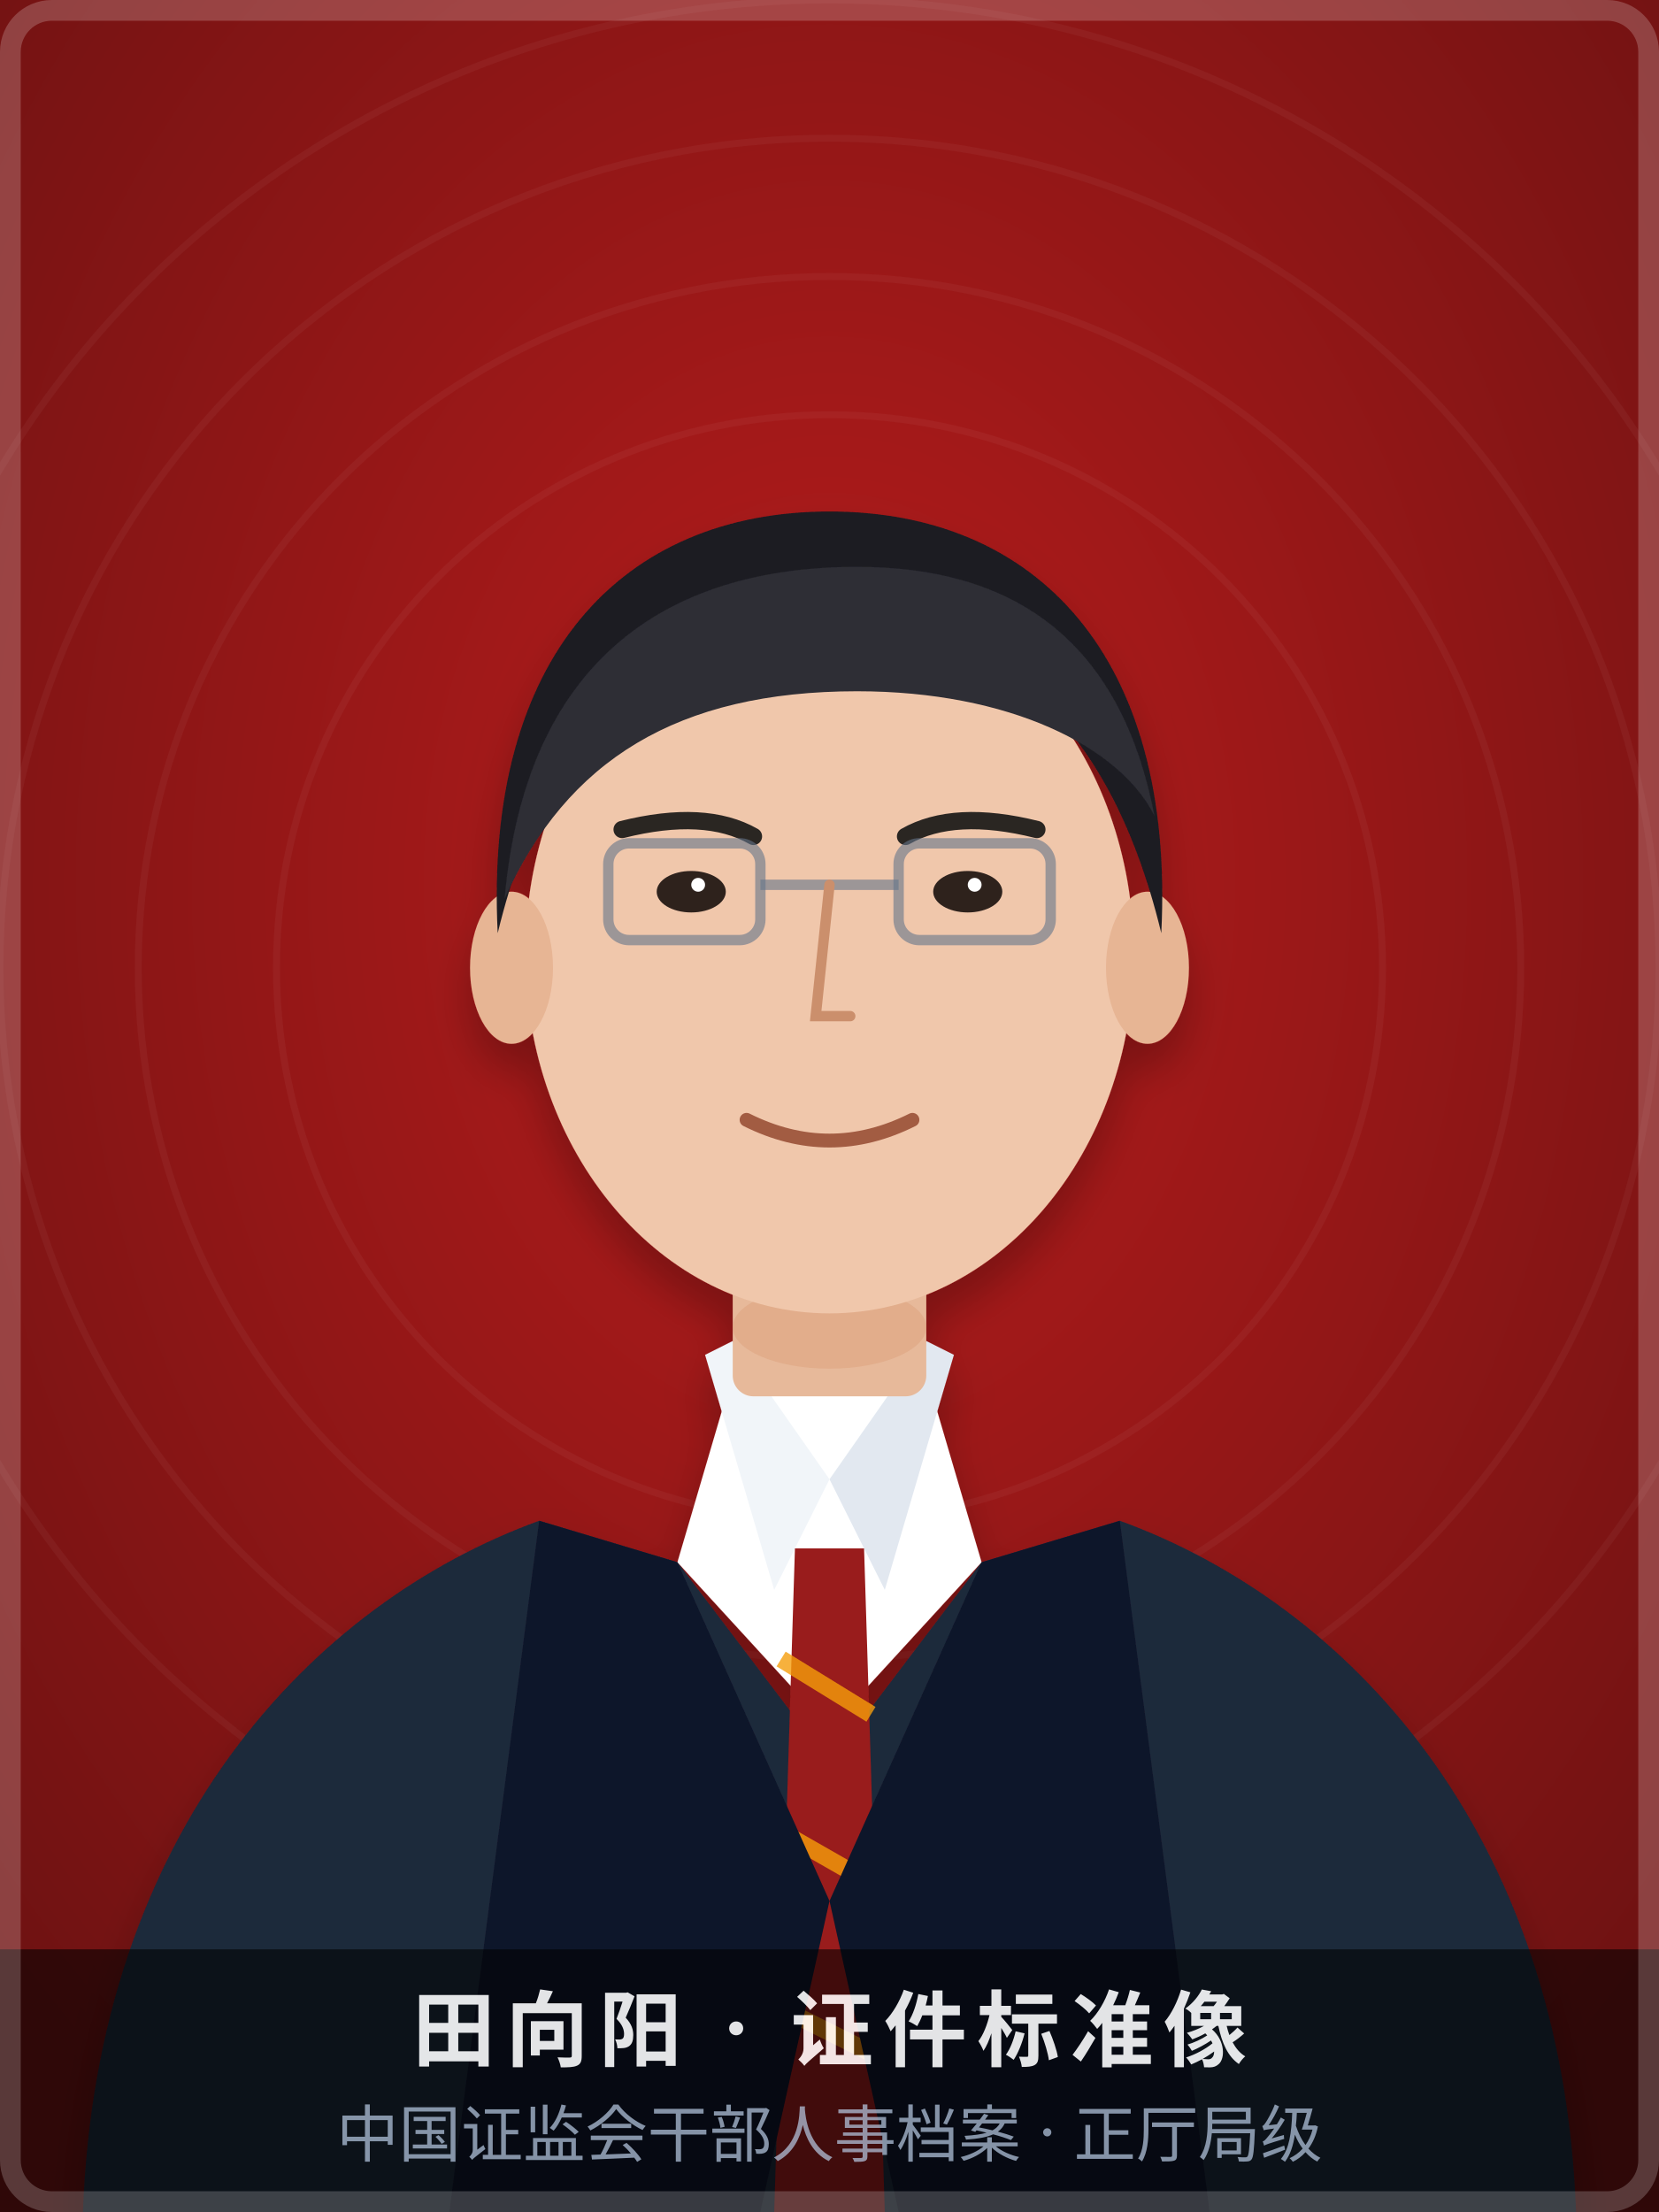
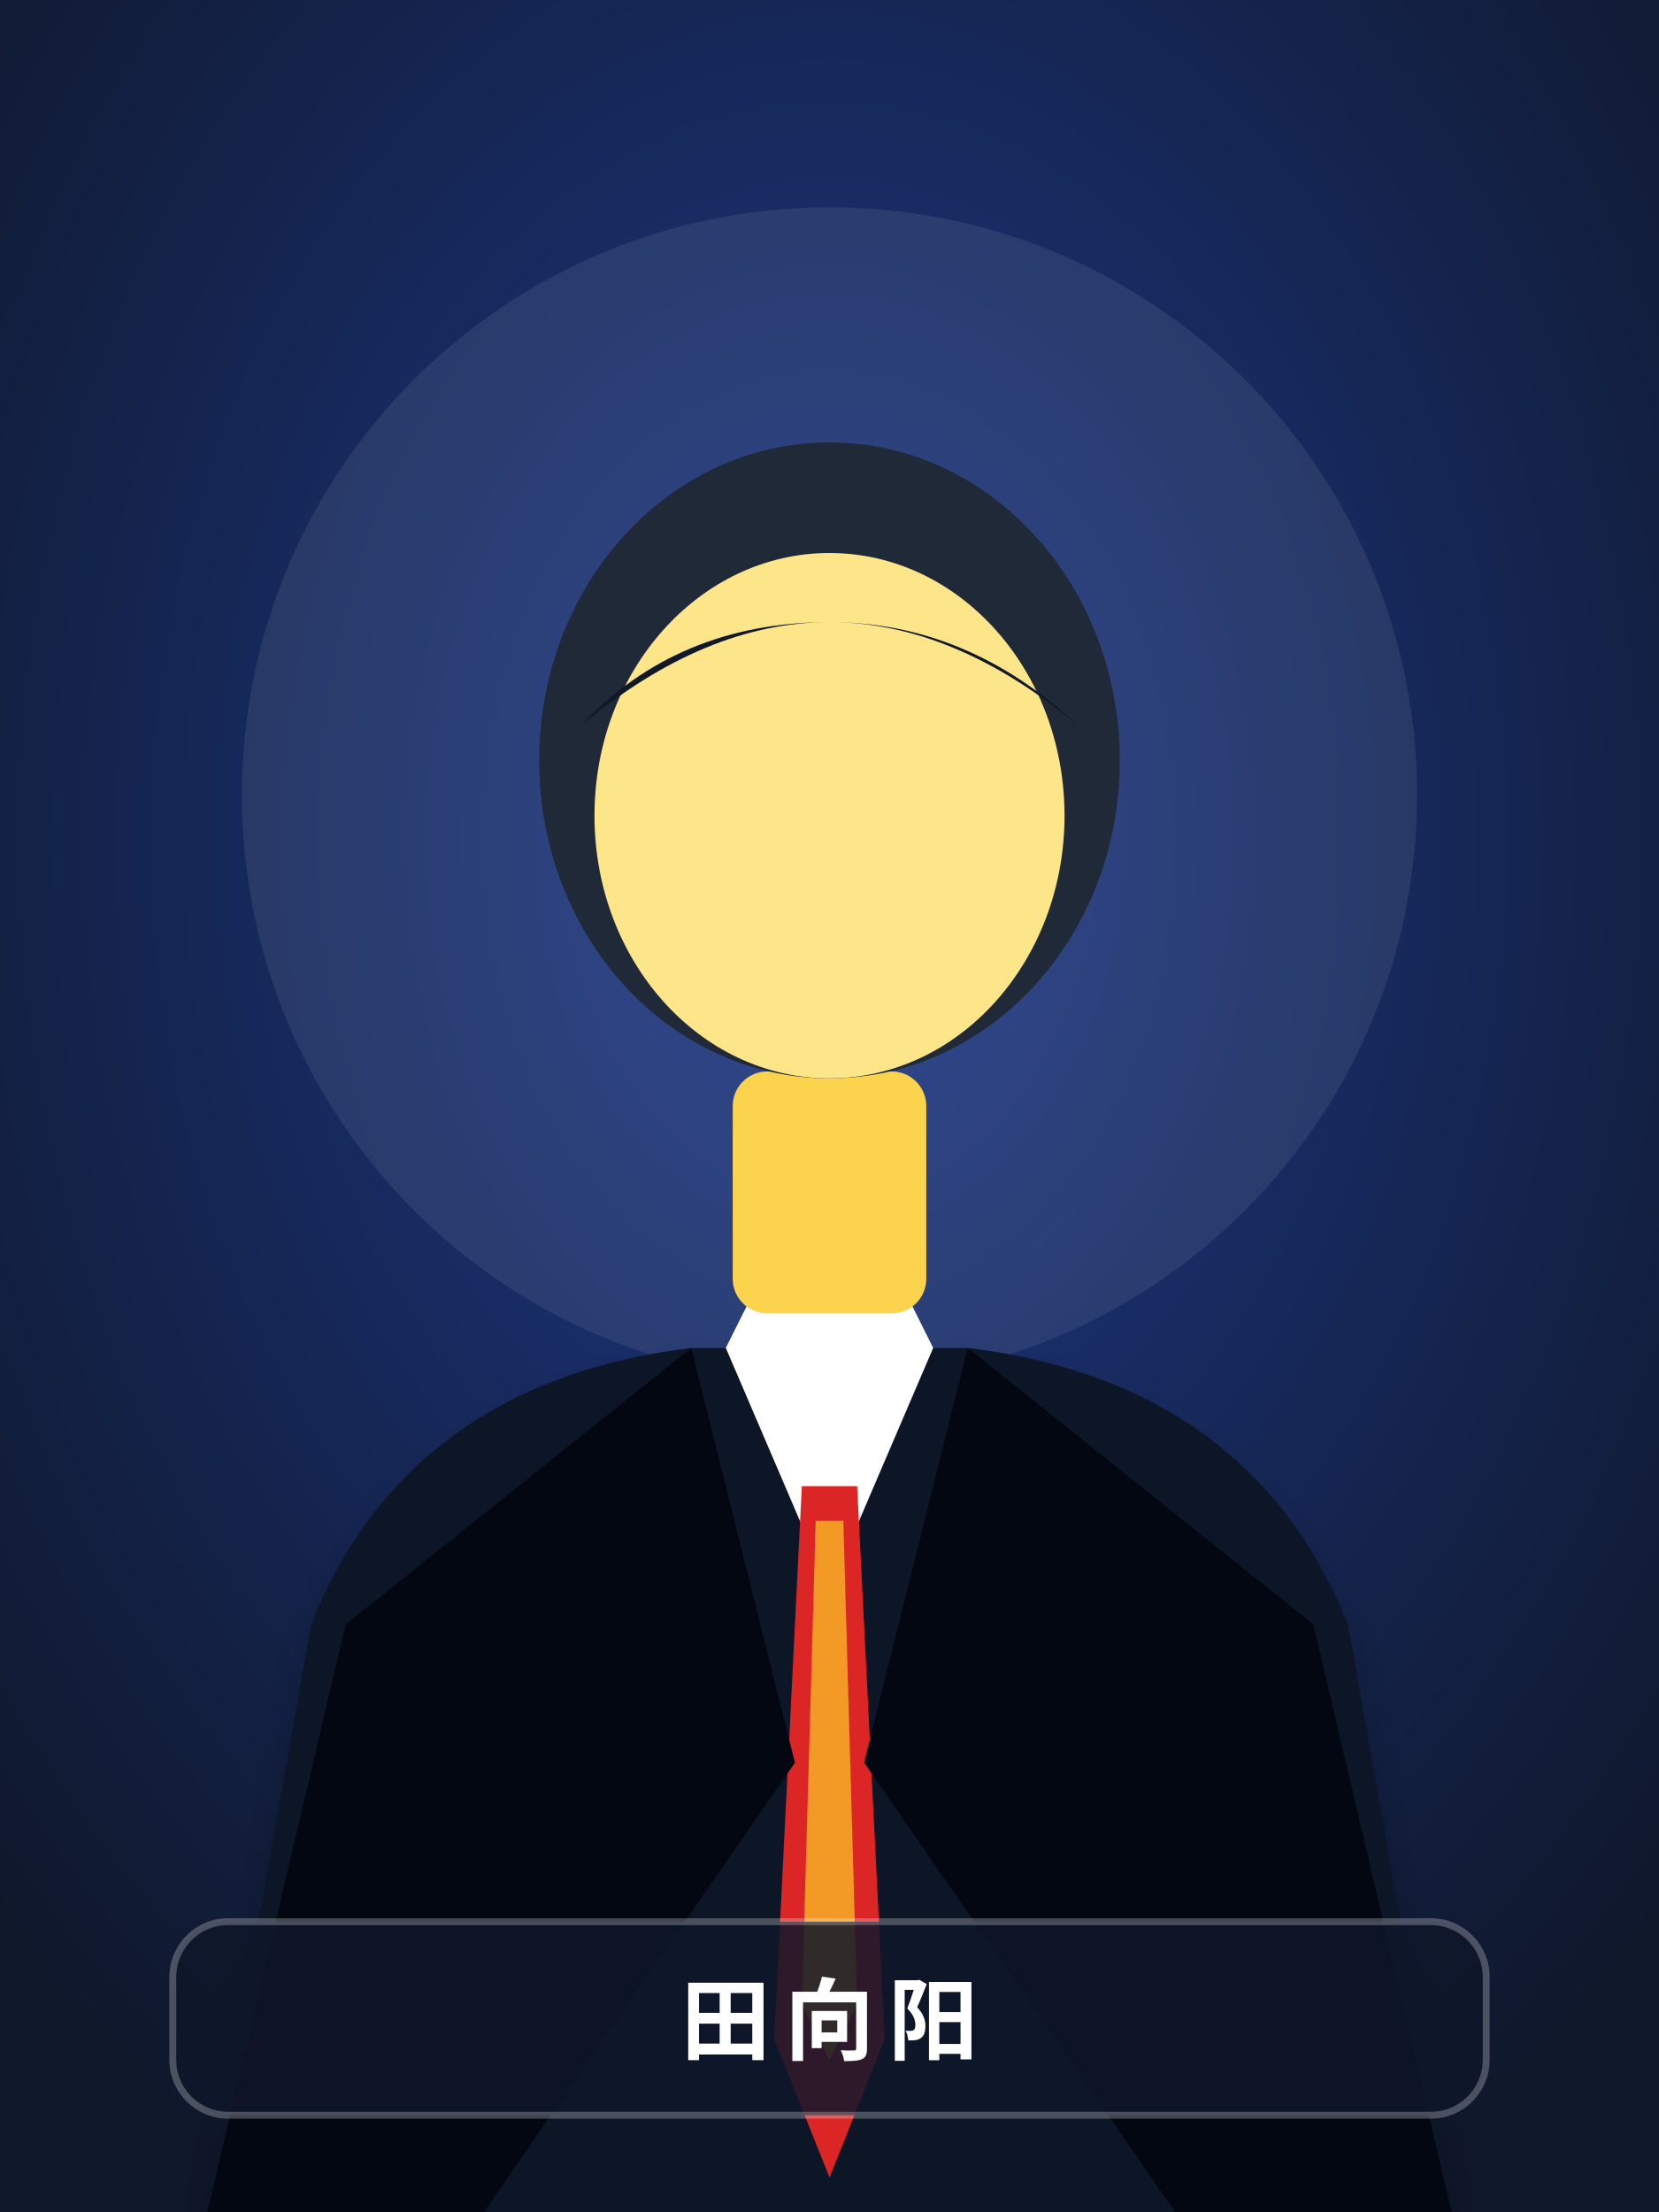
<svg xmlns="http://www.w3.org/2000/svg" viewBox="0 0 240 320" width="240" height="320">
  <defs>
-     <radialGradient id="bgGrad-tian-xiangyang" cx="50%" cy="40%" r="70%">
-       <stop offset="0%" stop-color="#b91c1c" />
-       <stop offset="100%" stop-color="#6e1212" />
+     <radialGradient id="bgGrad-tian-xiangyang" cx="50%" cy="38%" r="70%">
+       <stop offset="0%" stop-color="#1e3a8a" />
+       <stop offset="100%" stop-color="#0f172a" />
    </radialGradient>
    <filter id="shadow-tian-xiangyang" x="-10%" y="-10%" width="120%" height="120%">
      <feDropShadow dx="0" dy="4" stdDeviation="3" flood-opacity="0.25" />
    </filter>
  </defs>
  <rect width="240" height="320" fill="url(#bgGrad-tian-xiangyang)" />
-   <g opacity="0.04" stroke="#ffffff" stroke-width="1" fill="none">
-     <circle cx="120" cy="140" r="80" />
-     <circle cx="120" cy="140" r="100" />
-     <circle cx="120" cy="140" r="120" />
-     <circle cx="120" cy="140" r="140" />
-   </g>
-   <g filter="url(#shadow-tian-xiangyang)">
-     <path d="M 12 320 C 14 265, 45 232, 78 220 L 98 226 L 120 255 L 142 226 L 162 220 C 195 232, 226 265, 228 320 Z" fill="#1e293b" />
-     <polygon points="98,226 120,250 142,226 132,192 108,192" fill="#ffffff" />
-     <polygon points="102,196 112,230 120,214 106,194" fill="#f1f5f9" />
-     <polygon points="138,196 128,230 120,214 134,194" fill="#e2e8f0" />
-     <polygon points="115,224 125,224 128,320 112,320" fill="#991b1b" />
-     <line x1="113" y1="240" x2="126" y2="248" stroke="#f59e0b" stroke-width="2.5" opacity="0.8" />
-     <line x1="113" y1="265" x2="127" y2="273" stroke="#f59e0b" stroke-width="2.5" opacity="0.8" />
-     <line x1="112" y1="290" x2="128" y2="298" stroke="#f59e0b" stroke-width="2.5" opacity="0.8" />
-     <polygon points="78,220 98,226 120,275 110,320 65,320" fill="#0f172a" />
-     <polygon points="162,220 142,226 120,275 130,320 175,320" fill="#0f172a" />
-     <rect x="106" y="172" width="28" height="30" rx="3" fill="#e7b99a" />
-     <ellipse cx="120" cy="192" rx="14" ry="6" fill="#d99b75" opacity="0.4" />
-     <ellipse cx="120" cy="138" rx="44" ry="52" fill="#f0c7ab" />
-     <ellipse cx="74" cy="140" rx="6" ry="11" fill="#e7b594" />
-     <ellipse cx="166" cy="140" rx="6" ry="11" fill="#e7b594" />
-     <path d="M 72 135 C 70 95, 90 74, 120 74 C 150 74, 170 95, 168 135 C 160 102, 142 90, 120 90 C 98 90, 80 102, 72 135 Z" fill="#1e1e24" />
-     <path d="M 73 130 C 76 96, 96 82, 124 82 C 146 82, 162 92, 167 118 C 162 108, 146 100, 124 100 C 98 100, 82 110, 73 130 Z" fill="#2d2d34" />
-     <path d="M 90 120 Q 102 117 109 121" stroke="#2b2623" stroke-width="2.5" stroke-linecap="round" fill="none" />
-     <path d="M 150 120 Q 138 117 131 121" stroke="#2b2623" stroke-width="2.5" stroke-linecap="round" fill="none" />
-     <ellipse cx="100" cy="129" rx="5" ry="3" fill="#2d221e" />
-     <ellipse cx="140" cy="129" rx="5" ry="3" fill="#2d221e" />
-     <circle cx="101" cy="128" r="1" fill="#ffffff" />
-     <circle cx="141" cy="128" r="1" fill="#ffffff" />
-     <rect x="88" y="122" width="22" height="14" rx="3" fill="none" stroke="#64748b" stroke-width="1.5" opacity="0.6" />
-     <rect x="130" y="122" width="22" height="14" rx="3" fill="none" stroke="#64748b" stroke-width="1.5" opacity="0.6" />
-     <line x1="110" y1="128" x2="130" y2="128" stroke="#64748b" stroke-width="1.5" opacity="0.6" />
-     <path d="M 120 128 L 118 147 L 123 147" stroke="#cb8f6c" stroke-width="1.5" stroke-linecap="round" fill="none" />
-     <path d="M 108 162 Q 120 168 132 162" stroke="#a25b42" stroke-width="2" stroke-linecap="round" fill="none" />
-   </g>
-   <g opacity="0.88">
-     <rect x="0" y="282" width="240" height="38" fill="#000000" fill-opacity="0.65" />
-     <text x="120" y="298" font-family="-apple-system, BlinkMacSystemFont, 'PingFang SC', 'Microsoft YaHei', sans-serif" font-size="12" font-weight="bold" fill="#ffffff" text-anchor="middle" letter-spacing="1.5">
-       田向阳 · 证件标准像
-     </text>
-     <text x="120" y="312" font-family="-apple-system, BlinkMacSystemFont, 'PingFang SC', sans-serif" font-size="9" fill="#94a3b8" text-anchor="middle">
-       中国证监会干部人事档案 · 正厅局级
-     </text>
-   </g>
-   <rect x="1.5" y="1.5" width="237" height="317" rx="6" fill="none" stroke="#ffffff" stroke-opacity="0.2" stroke-width="3" />
+   <circle cx="120" cy="115" r="85" fill="white" opacity="0.08" />
+   <path d="M 30 320 L 45 235 C 55 210 75 198 100 195 L 140 195 C 165 198 185 210 195 235 L 210 320 Z" fill="#111827" filter="url(#shadow-tian-xiangyang)" />
+   <polygon points="105,195 120,230 135,195 130,185 110,185" fill="#ffffff" />
+   <polygon points="116,215 124,215 128,295 120,315 112,295" fill="#dc2626" />
+   <polygon points="118,220 122,220 124,290 120,298 116,290" fill="#fbbf24" opacity="0.75" />
+   <polygon points="50,235 100,195 115,255 70,320 30,320" fill="#030712" />
+   <polygon points="190,235 140,195 125,255 170,320 210,320" fill="#030712" />
+   <rect x="106" y="155" width="28" height="35" rx="5" fill="#fcd34d" />
+   <ellipse cx="120" cy="110" rx="42" ry="46" fill="#1f2937" />
+   <ellipse cx="120" cy="118" rx="34" ry="38" fill="#fde68a" />
+   <path d="M 84 105 Q 120 75 156 105 Q 140 90 120 90 Q 98 90 84 105 Z" fill="#111827" />
+   <rect x="25" y="278" width="190" height="28" rx="8" fill="rgba(15, 23, 42, 0.85)" stroke="rgba(255, 255, 255, 0.25)" stroke-width="1" />
+   <text x="120" y="297" font-family="-apple-system, BlinkMacSystemFont, 'Segoe UI', PingFang SC, 'Microsoft YaHei', sans-serif" font-size="13" font-weight="bold" fill="#ffffff" text-anchor="middle" letter-spacing="2">
+     田向阳
+   </text>
</svg>
